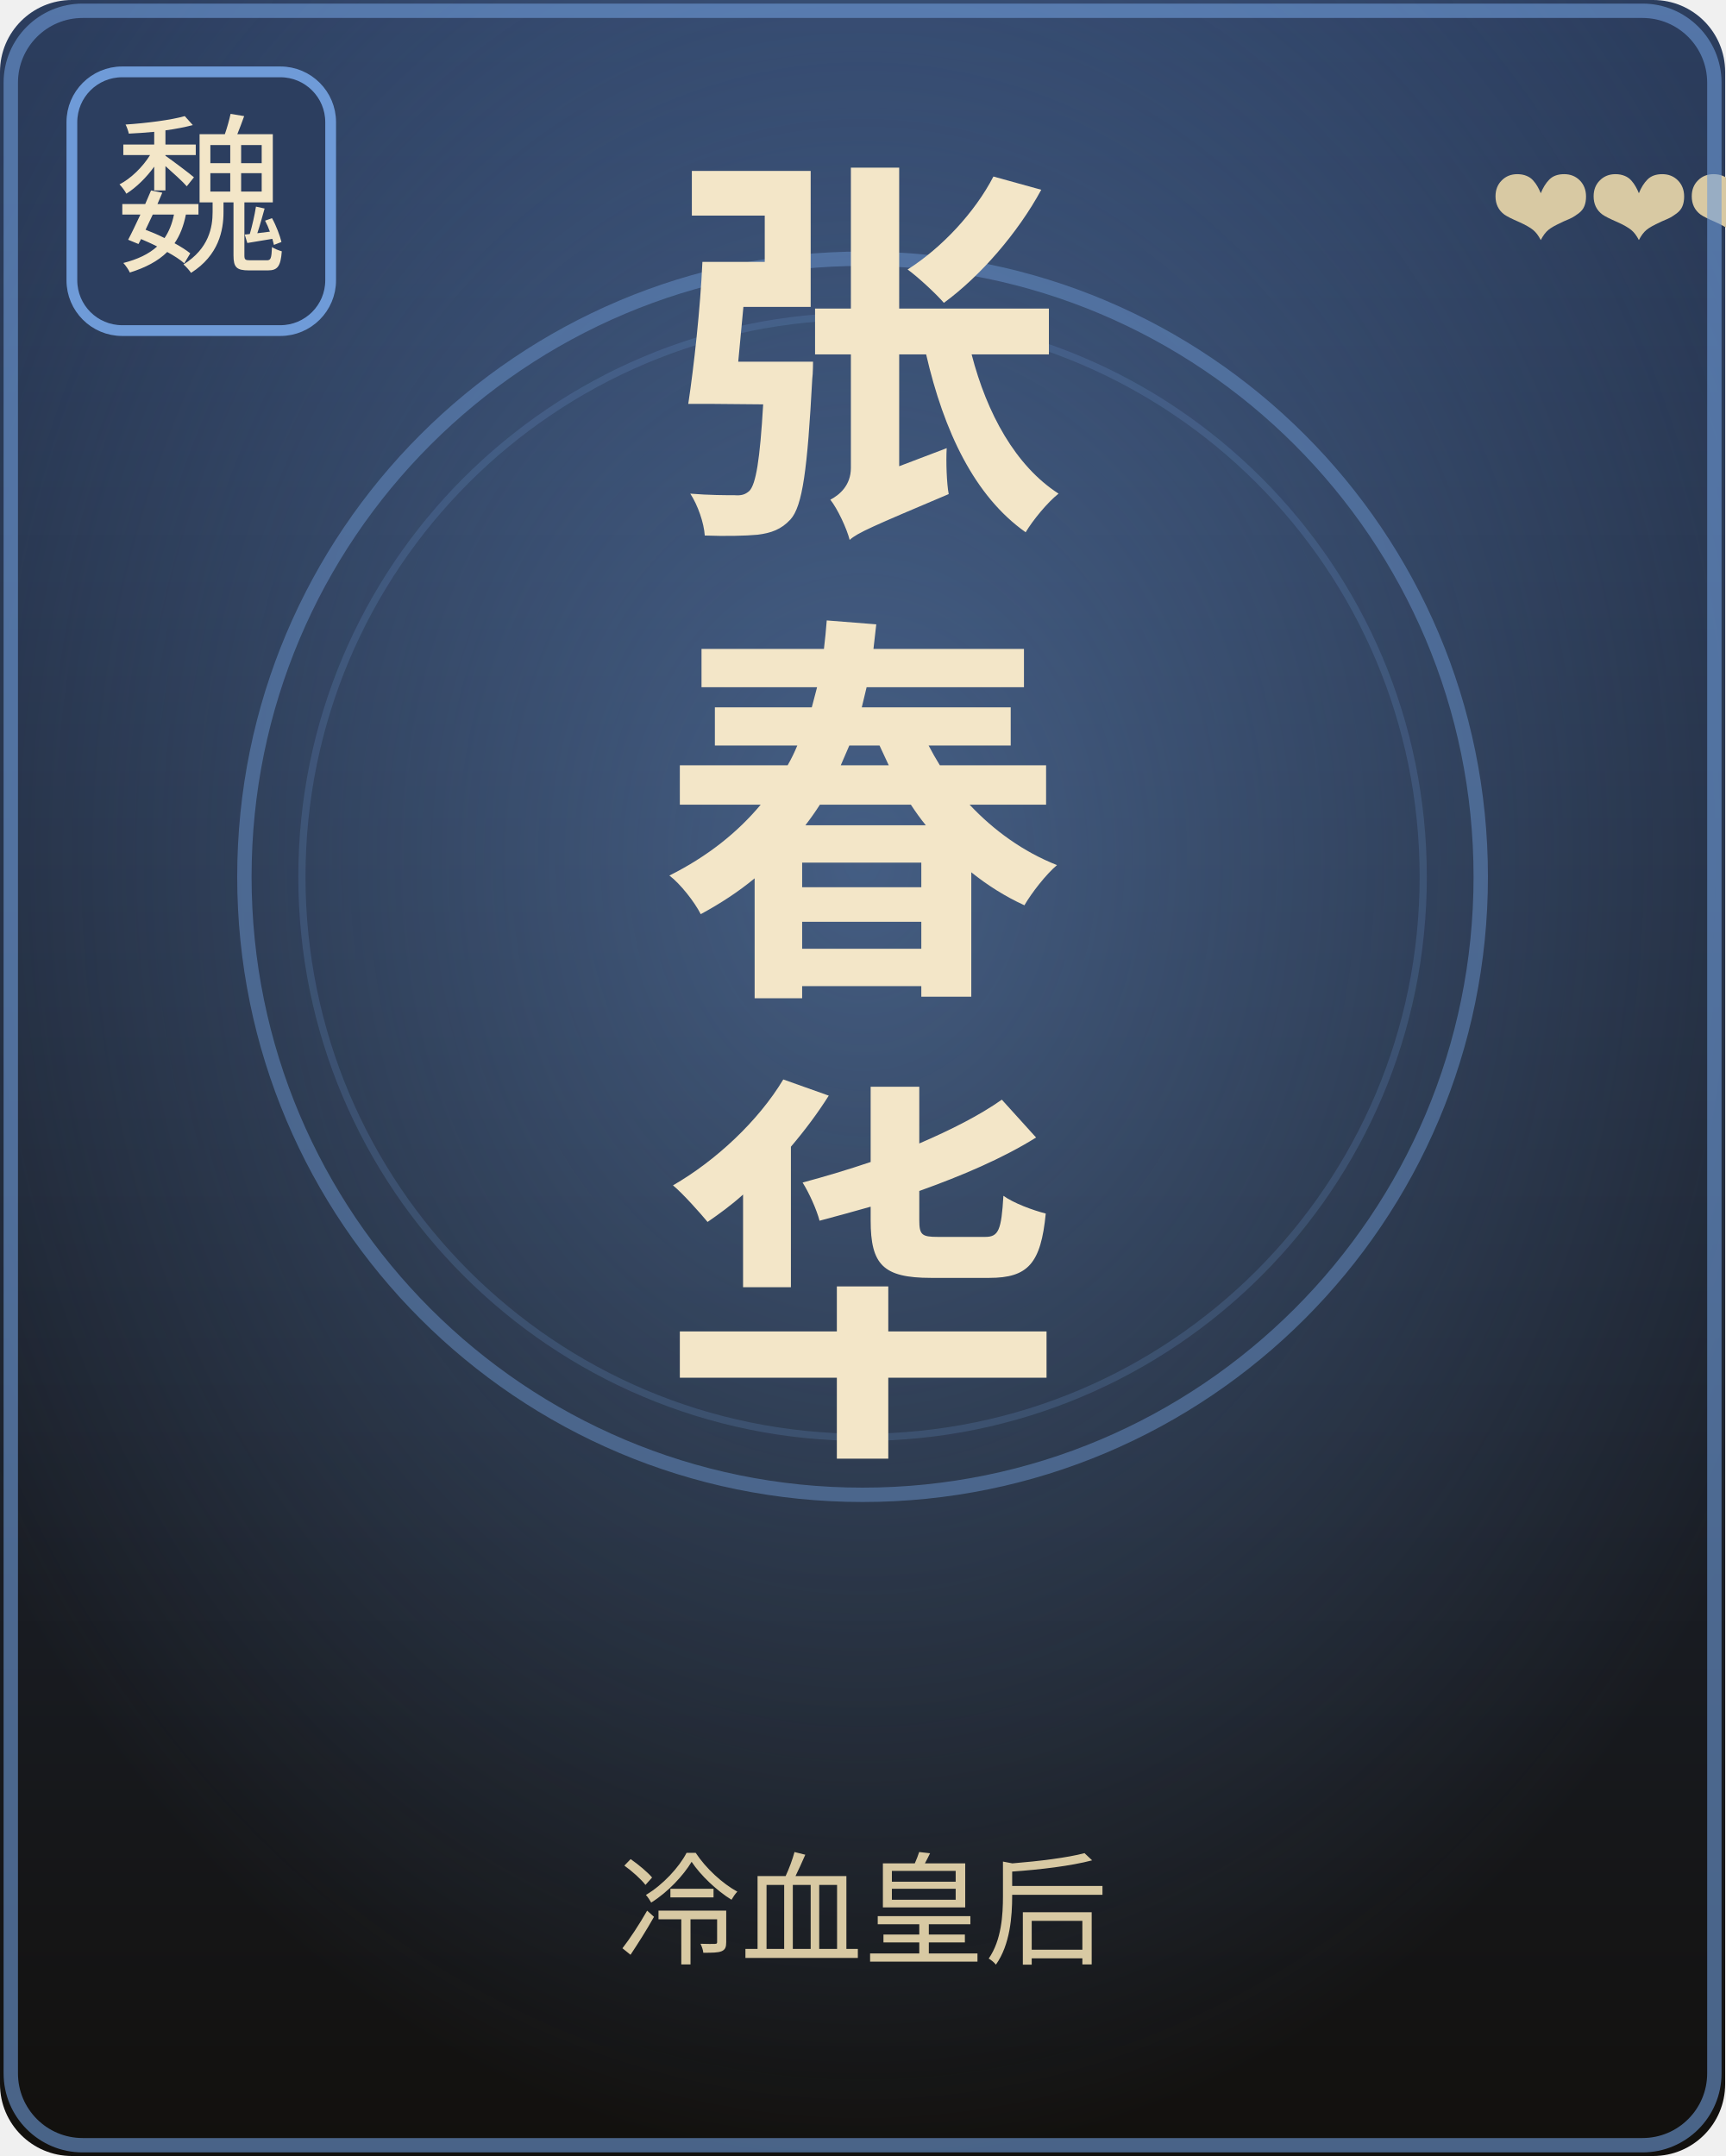
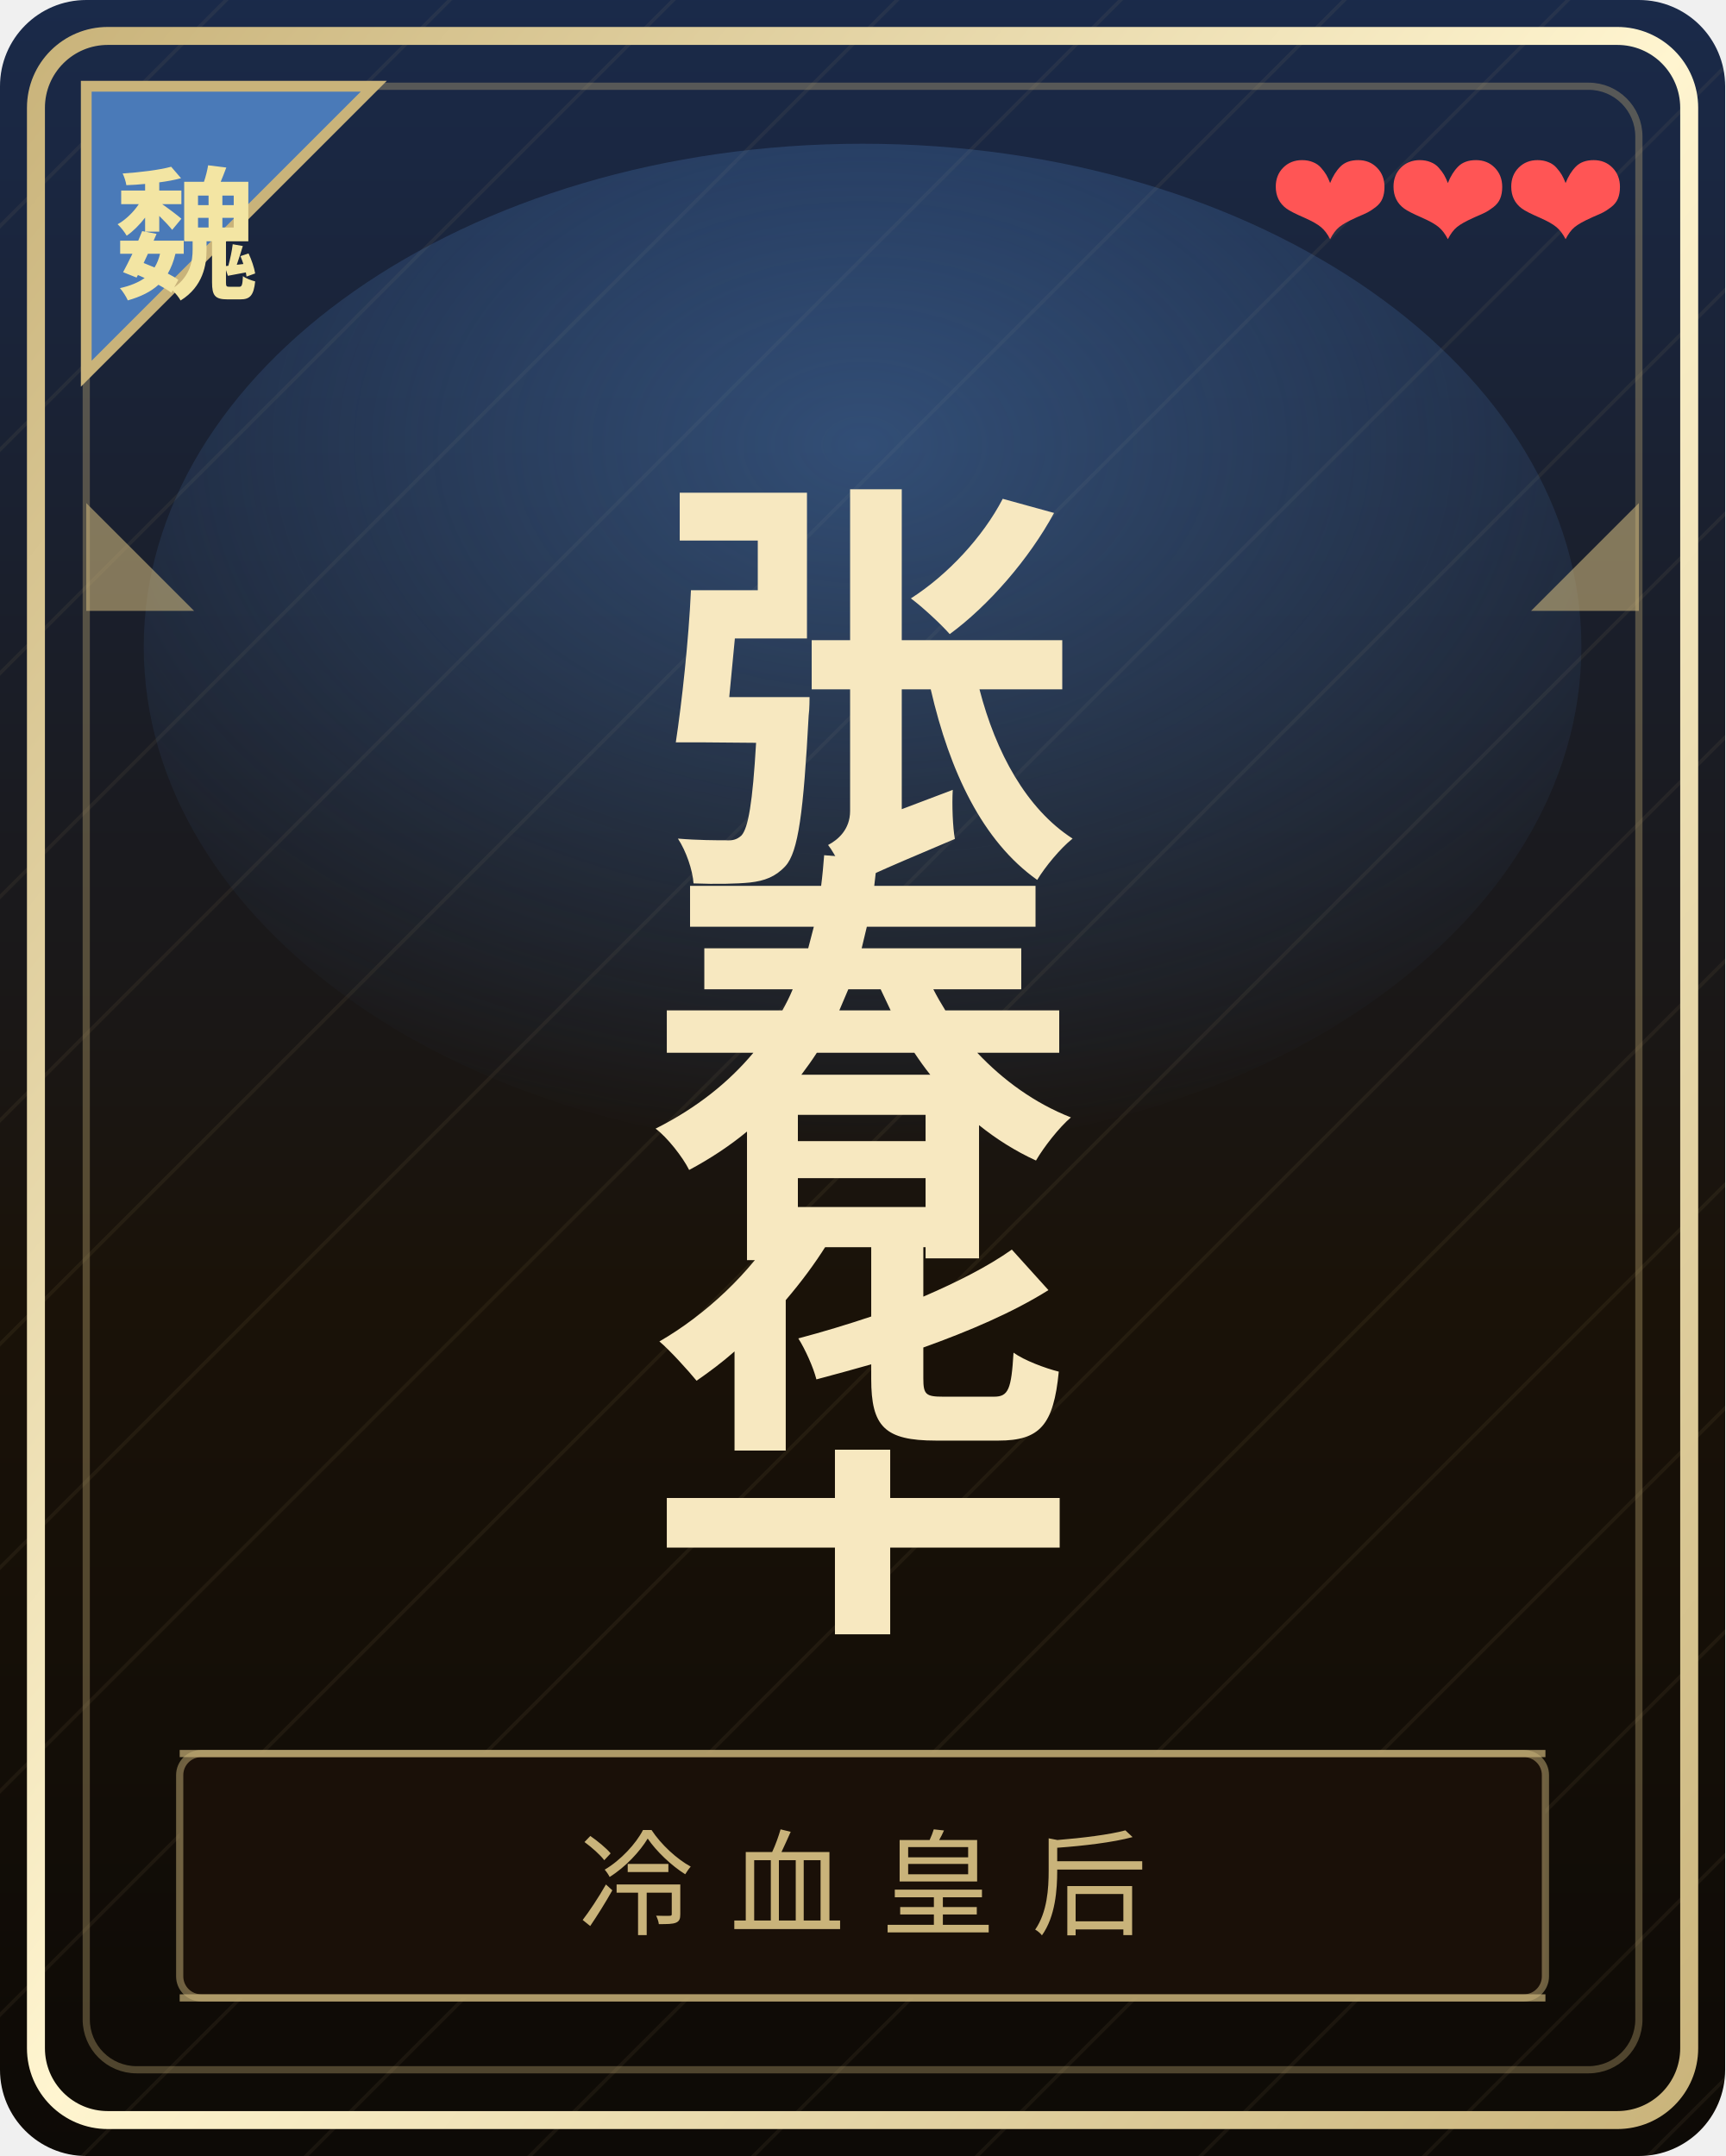
<svg xmlns="http://www.w3.org/2000/svg" width="240" height="300" viewBox="0 0 240 300">
  <defs>
    <linearGradient id="bg" x1="0" y1="0" x2="0" y2="1">
-       <stop offset="0" stop-color="#2c3e5f" />
-       <stop offset="1" stop-color="#12100d" />
+       <stop offset="0" stop-color="#1a2a4a" />
+       <stop offset="0.6" stop-color="#1a1208" />
+       <stop offset="1" stop-color="#0d0a06" />
    </linearGradient>
-     <radialGradient id="glow" cx="0.5" cy="0.4" r="0.6">
-       <stop offset="0" stop-color="#6f9bd8" stop-opacity="0.45" />
-       <stop offset="1" stop-color="#6f9bd8" stop-opacity="0" />
+     <linearGradient id="frame" x1="0" y1="0" x2="1" y2="1">
+       <stop offset="0" stop-color="#c9b37a" />
+       <stop offset="0.5" stop-color="#fff5d0" />
+       <stop offset="1" stop-color="#c9b37a" />
+     </linearGradient>
+     <radialGradient id="glow" cx="0.5" cy="0.3" r="0.7">
+       <stop offset="0" stop-color="#4a7ab8" stop-opacity="0.5" />
+       <stop offset="1" stop-color="#4a7ab8" stop-opacity="0" />
    </radialGradient>
-     <style>
-       .name { font-family: 'STKaiti','KaiTi','STSong',serif; fill: #f3e6c8; text-anchor: middle; font-weight: bold; }
-       .sub { font-family: 'STKaiti','KaiTi','STSong',serif; fill: #d8c9a3; text-anchor: middle; }
-     </style>
+     <pattern id="bgPattern" patternUnits="userSpaceOnUse" width="22" height="22" patternTransform="rotate(45)">
+       <line x1="0" y1="0" x2="0" y2="22" stroke="#c9b37a" stroke-opacity="0.07" stroke-width="1" />
+     </pattern>
  </defs>
-   <rect width="240" height="300" rx="10" fill="url(#bg)" />
-   <rect width="240" height="300" rx="10" fill="url(#glow)" />
-   <circle cx="120" cy="122" r="86" fill="none" stroke="#6f9bd8" stroke-opacity="0.45" stroke-width="2" />
-   <circle cx="120" cy="122" r="78" fill="none" stroke="#6f9bd8" stroke-opacity="0.2" stroke-width="1" />
-   <rect x="10" y="10" width="36" height="36" rx="7" fill="#2c3e5f" stroke="#6f9bd8" stroke-width="1.5" />
-   <text x="28" y="36" font-size="24" class="sub" fill="#fff" text-anchor="middle" style="fill:#f3e6c8">魏</text>
-   <text x="228" y="34" font-size="15" class="sub" text-anchor="end">❤❤❤</text>
-   <text x="120" y="69.92" class="name" font-size="56">张</text>
-   <text x="120" y="133.92" class="name" font-size="56">春</text>
-   <text x="120" y="197.92" class="name" font-size="56">华</text>
-   <text x="120" y="272" font-size="17" class="sub">冷血皇后</text>
-   <rect x="1.5" y="1.5" width="237" height="297" rx="10" fill="none" stroke="#6f9bd8" stroke-opacity="0.6" stroke-width="2" />
+   <rect width="240" height="300" rx="12" fill="url(#bg)" />
+   <rect width="240" height="300" rx="12" fill="url(#bgPattern)" />
+   <ellipse cx="120" cy="90" rx="100" ry="70" fill="url(#glow)" />
+   <rect x="5" y="5" width="230" height="290" rx="10" fill="none" stroke="url(#frame)" stroke-width="2.5" />
+   <rect x="12" y="12" width="216" height="276" rx="7" fill="none" stroke="#c9b37a" stroke-opacity="0.35" stroke-width="1" />
+   <polygon points="12,12 52,12 12,52" fill="#4a7ab8" stroke="#c9b37a" stroke-width="1.5" />
+   <text x="26" y="40" font-size="20" text-anchor="middle" font-family="STKaiti,KaiTi,serif" font-weight="bold" fill="#f3e5a3">魏</text>
+   <text x="226" y="34" font-size="18" text-anchor="end" fill="#ff5555">❤❤❤</text>
+   <text x="120" y="118" text-anchor="middle" font-size="60" font-family="STKaiti,KaiTi,STSong,serif" font-weight="bold" fill="#f7e8c0" style="text-shadow:0 2px 8px rgba(0,0,0,.7);letter-spacing:3px">张</text>
+   <text x="120" y="170" text-anchor="middle" font-size="60" font-family="STKaiti,KaiTi,STSong,serif" font-weight="bold" fill="#f7e8c0" style="text-shadow:0 2px 8px rgba(0,0,0,.7);letter-spacing:3px">春</text>
+   <text x="120" y="222" text-anchor="middle" font-size="60" font-family="STKaiti,KaiTi,STSong,serif" font-weight="bold" fill="#f7e8c0" style="text-shadow:0 2px 8px rgba(0,0,0,.7);letter-spacing:3px">华</text>
+   <rect x="25" y="244" width="190" height="34" rx="3" fill="#1a1008" stroke="#c9b37a" stroke-opacity="0.5" />
+   <line x1="25" y1="244" x2="215" y2="244" stroke="#c9b37a" stroke-opacity="0.7" />
+   <line x1="25" y1="278" x2="215" y2="278" stroke="#c9b37a" stroke-opacity="0.7" />
+   <text x="120" y="268" text-anchor="middle" font-size="16" font-family="STKaiti,KaiTi,STSong,serif" letter-spacing="5px" fill="#c9b37a">冷血皇后</text>
+   <path d="M12 70 L12 85 L27 85 Z" fill="#c9b37a" opacity="0.6" />
+   <path d="M228 70 L228 85 L213 85 Z" fill="#c9b37a" opacity="0.6" />
</svg>
